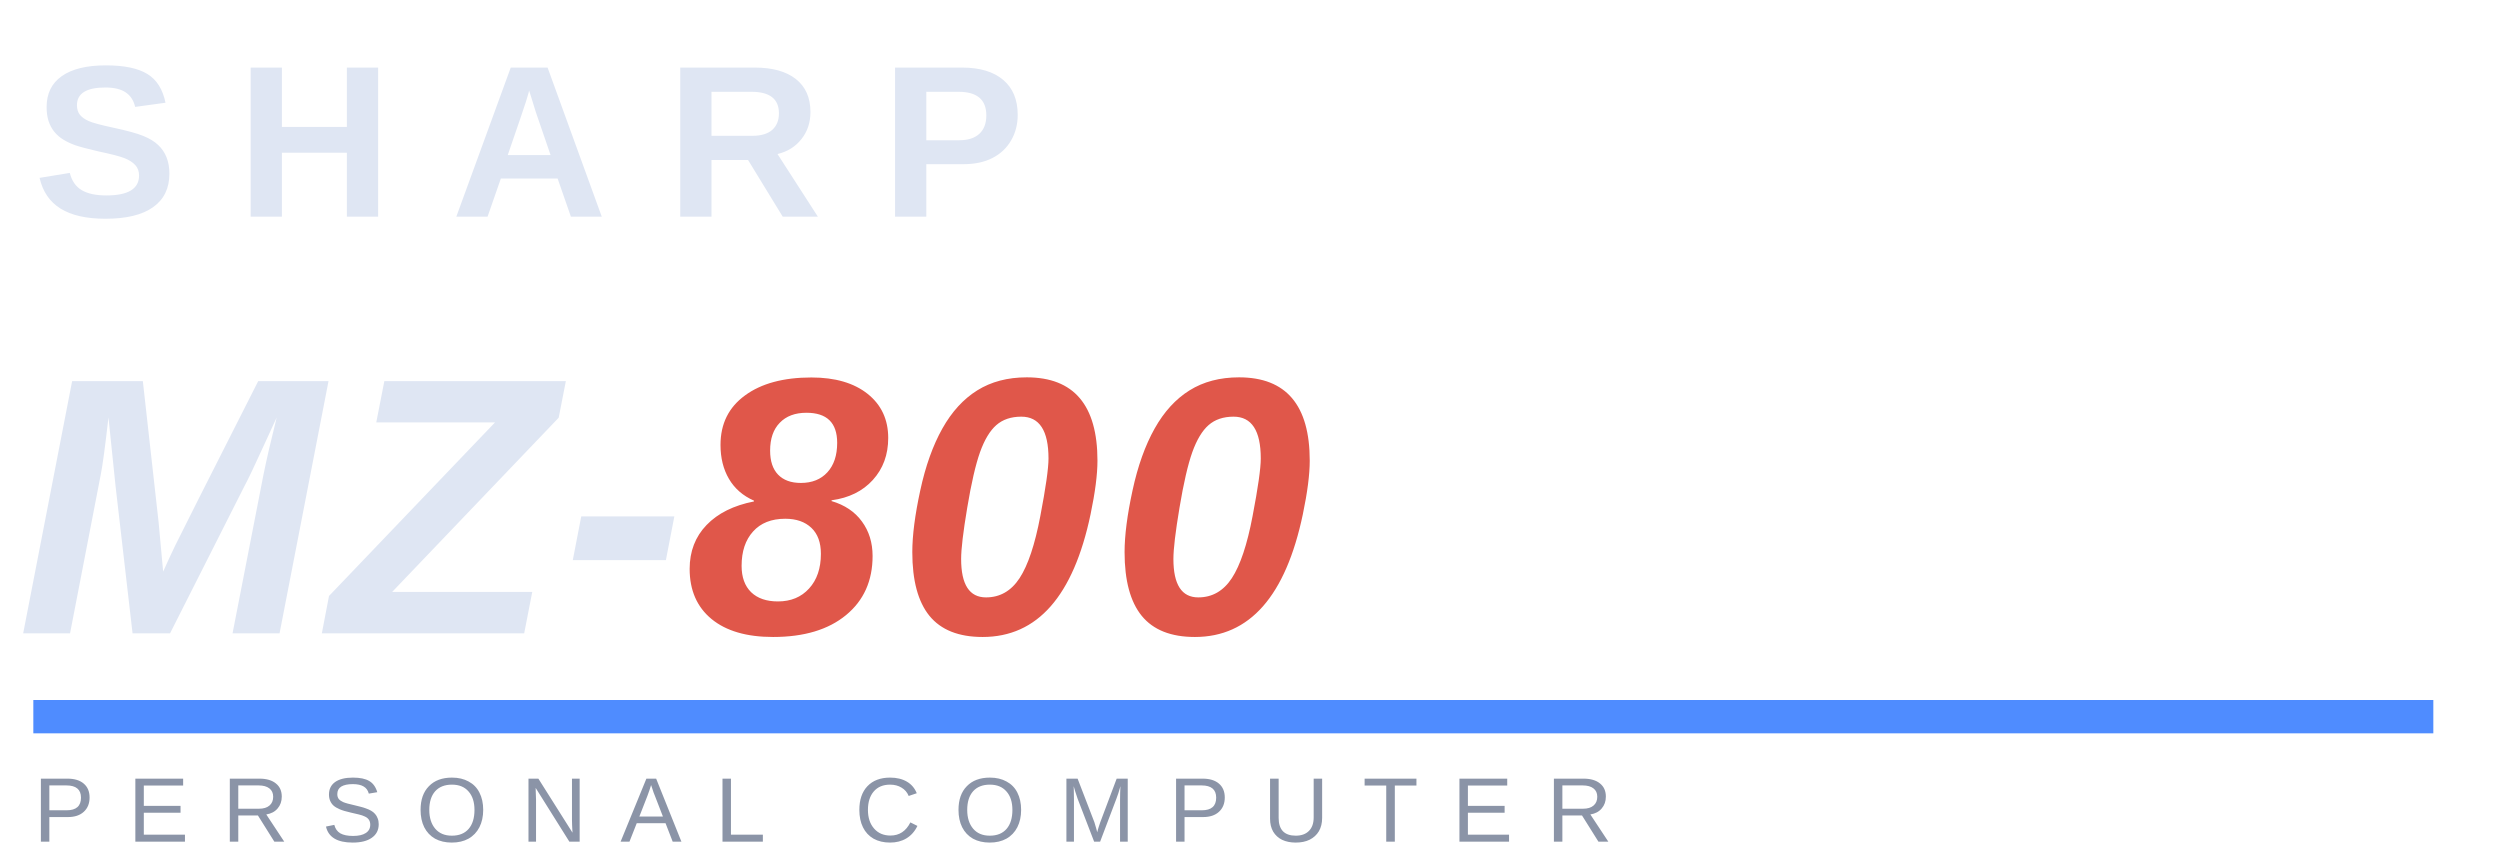
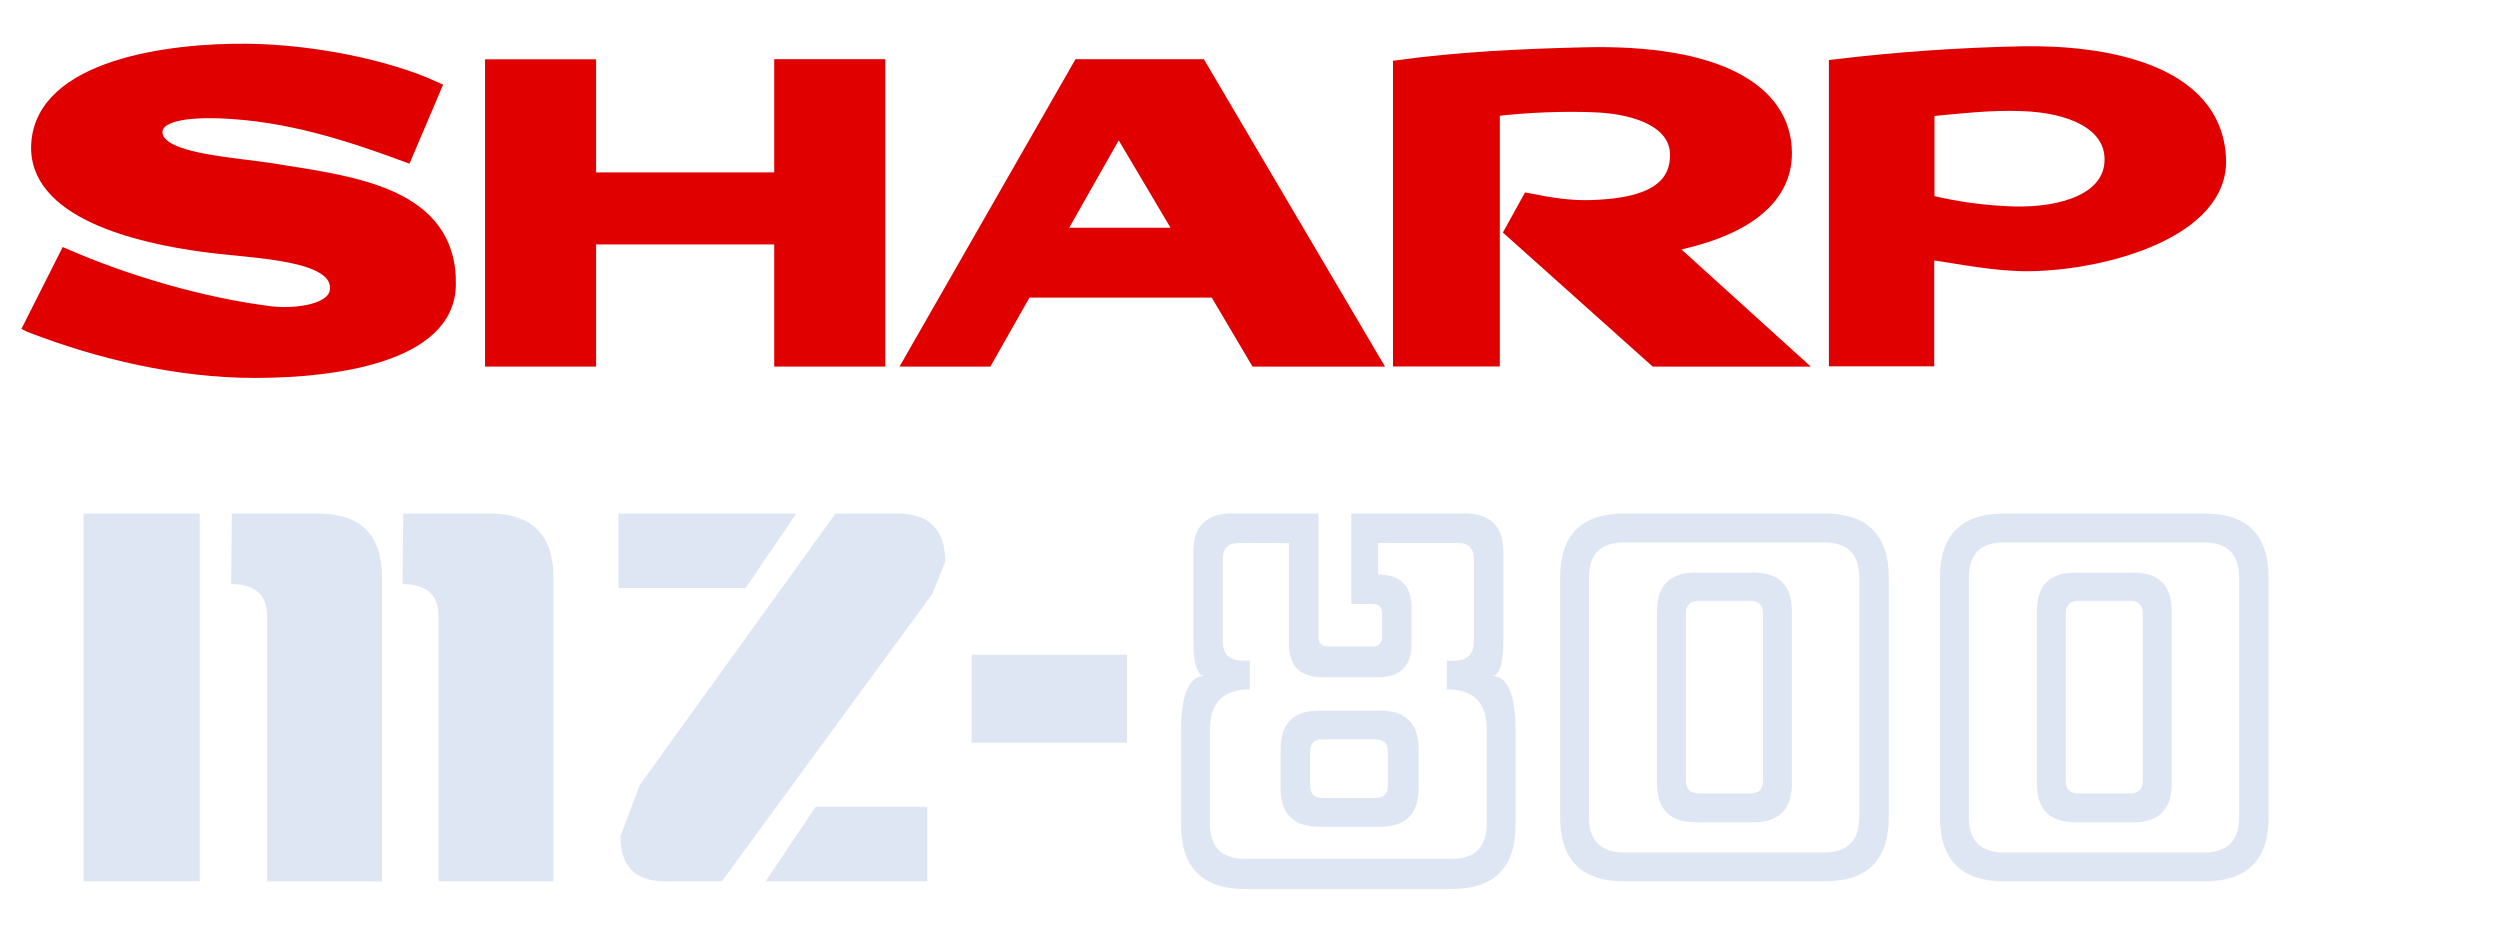
- <svg xmlns="http://www.w3.org/2000/svg" viewBox="0 0 300 104" role="img" aria-label="Sharp MZ-800">
-   <text x="4" y="26" font-family="Arial, Helvetica, sans-serif" font-size="26" font-weight="800" letter-spacing="7" fill="#dfe6f3">SHARP</text>
-   <text x="2" y="76" font-family="Arial, Helvetica, sans-serif" font-style="italic" font-weight="800" font-size="44" letter-spacing="1" fill="#dfe6f3">MZ-<tspan fill="#e0574a">800</tspan>
-   </text>
-   <rect x="4" y="84" width="288" height="4" fill="#4f8cff" />
-   <text x="4" y="101" font-family="Arial, Helvetica, sans-serif" font-size="11" letter-spacing="4" fill="#8b94a7">PERSONAL COMPUTER</text>
+ <svg xmlns="http://www.w3.org/2000/svg" viewBox="0 0 500 190" role="img" aria-label="Sharp MZ-800">
+   <defs>
+     <g id="m">
+       <path d="M0,0 h181 v573 h-181 z" />
+       <path d="M231,0 h134 q100,0 100,100 v473 h-179 v-413 q0,-50 -56,-50 z" />
+       <path d="M498,0 h134 q100,0 100,100 v473 h-179 v-413 q0,-50 -56,-50 z" />
+     </g>
+     <g id="z">
+       <path d="M0,0 h277 l-79,116 h-198 z" />
+       <path d="M307,457 h174 v116 h-252 z" />
+       <path d="M338,0 h96 q75,0 75,75 l-20,50 l-328,448 h-88 q-70,0 -70,-70 l30,-80 z" />
+     </g>
+     <g id="dash">
+       <path d="M0,220 h242 v137 h-242 z" />
+     </g>
+     <g id="n8">
+       <path d="M86,0 h121 v192 q0,15 15,15 h69 q15,0 15,-15 v-36 q0,-15 -15,-15 h-33 v-141 h177 q60,0 60,60 v137 q0,56 -18,56 q37,0 37,85 v147 q0,100 -100,100 h-321 q-100,0 -100,-100 v-147 q0,-85 37,-85 q-18,0 -18,-56 v-137 q0,-60 60,-60   M161,47 v156 q0,52 52,52 h87 q52,0 52,-52 v-56 q0,-52 -52,-52 v-49 h124 q25,0 25,25 v128 q0,30 -30,30 h-12 v45 q62,0 62,62 v147 q0,55 -55,55 h-321 q-55,0 -55,-55 v-147 q0,-62 62,-62 v-45 h-12 q-30,0 -30,-30 v-128 q0,-25 25,-25 h78 z" />
+       <path d="M208,307 h95 q60,0 60,60 v61 q0,60 -60,60 h-95 q-60,0 -60,-60 v-61 q0,-60 60,-60 M213,352 h83 q19,0 19,19 v53 q0,19 -19,19 h-83 q-19,0 -19,-19 v-53 q0,-19 19,-19 z" />
+     </g>
+     <g id="n0">
+       <path d="M100,0 h312 q100,0 100,100 v373 q0,100 -100,100 h-312 q-100,0 -100,-100 v-373 q0,-100 100,-100 z M100,45 h311 q55,0 55,55 v373 q0,55 -55,55 h-311 q-55,0 -55,-55 v-373 q0,-55 55,-55 z" />
+       <path d="M211,92 h90 q60,0 60,60 v269 q0,60 -60,60 h-90 q-60,0 -60,-60 v-269 q0,-60 60,-60 z M216,136 h80 q20,0 20,20 v260 q0,20 -20,20 h-80 q-20,0 -20,-20 v-260 q0,-20 20,-20 z" />
+     </g>
+   </defs>
+   <g fill-rule="evenodd" transform="translate(6,10) scale(2.55)" style="fill:#E00000;stroke:#E00000;stroke-width:1;stroke-linecap:butt;stroke-linejoin:miter;">
+     <path d="m0,21.65 2.8,-5.55 c4.68,2.03 10.57,3.81 16.09,4.5 1.82,0.21 5.12,-0.08 5.14,-1.91 0.04,-2.78 -6.34,-2.80 -10.35,-3.34 -5.26,-0.70 -13.48,-2.65 -13.08,-8.06 0.43,-5.97 10.16,-7.36 16.49,-7.28 4.97,0.06 10.82,1.20 14.66,2.96 l -2.26,5.31 c -4.56,-1.68 -9.25,-3.21 -14.60,-3.42 -2.44,-0.08 -5.18,0.16 -4.99,1.74 0.27,2.07 5.87,2.26 9.31,2.82 5.95,0.97 13.85,1.78 13.69,9.04 -0.12,5.55 -8.98,6.76 -15.28,6.76 -5.99,-0.00 -12.19,-1.47 -17.60,-3.56 z" />
+     <path d="m58.87,1.22 h7.71 v23.11 h-7.71 v-9.58 h-14.97 v9.58 h-7.71 v-23.10 h7.71 v8.87 h14.97 z" />
+     <path d="m92.97,18.92 h-14.87 l-3.07,5.41 h-5.97 l13.23,-23.11 h 9.49 l13.62,23.11 h-9.23 z m-12.32,-4.48 h9.68 l-4.95,-8.35 z" />
+     <path d="m114.78,4.67 v19.65 h-7.38 v-23.04 c4.73,-0.64 9.54,-0.87 14.45,-0.99 10.55,-0.27 15.78,2.88 15.84,7.74 0.04,3.92 -3.69,6.28 -9.23,7.32 l9.91,8.98 h-10.91 l-11.31,-10.12 1.37,-2.48 c1.66,0.33 3.27,0.60 4.94,0.54 3.63,-0.12 6.65,-0.95 6.67,-4.0 0.02,-2.55 -2.9,-3.69 -6.14,-3.87 -2.59,-0.13 -5.64,0 -8.23,0.31 z" />
+     <path d="m148.85,15.91 v8.4 h-7.26 v-23.08 a149.09,149.09 0 0 1 14.62,-1.02 c6.28,-0.12 15.22,1.26 15.53,8.32 0.23,5.68 -8.94,8.25 -14.95,8.32 -2.65,0.02 -5.29,-0.54 -7.94,-0.93 z m0.02,-4.05 v-7.14 c2.43,-0.23 4.87,-0.52 7.31,-0.43 3.98,0.12 7.03,1.55 7.03,4.29 0,3.17 -3.9,4.29 -7.61,4.19 a32.34,32.34 0 0 1 -6.72,-0.91 z" />
+   </g>
+   <g fill-rule="evenodd" fill="#dfe6f3" transform="translate(6,92) scale(1.07)">
+     <use href="#m" transform="translate(10,10) scale(0.12)" />
+     <use href="#z" transform="translate(110,10) scale(0.12)" />
+     <use href="#dash" transform="translate(176,10) scale(0.12)" />
+     <use href="#n8" transform="translate(216,10) scale(0.12)" />
+     <use href="#n0" transform="translate(286,10) scale(0.12)" />
+     <use href="#n0" transform="translate(357,10) scale(0.12)" />
+   </g>
</svg>
